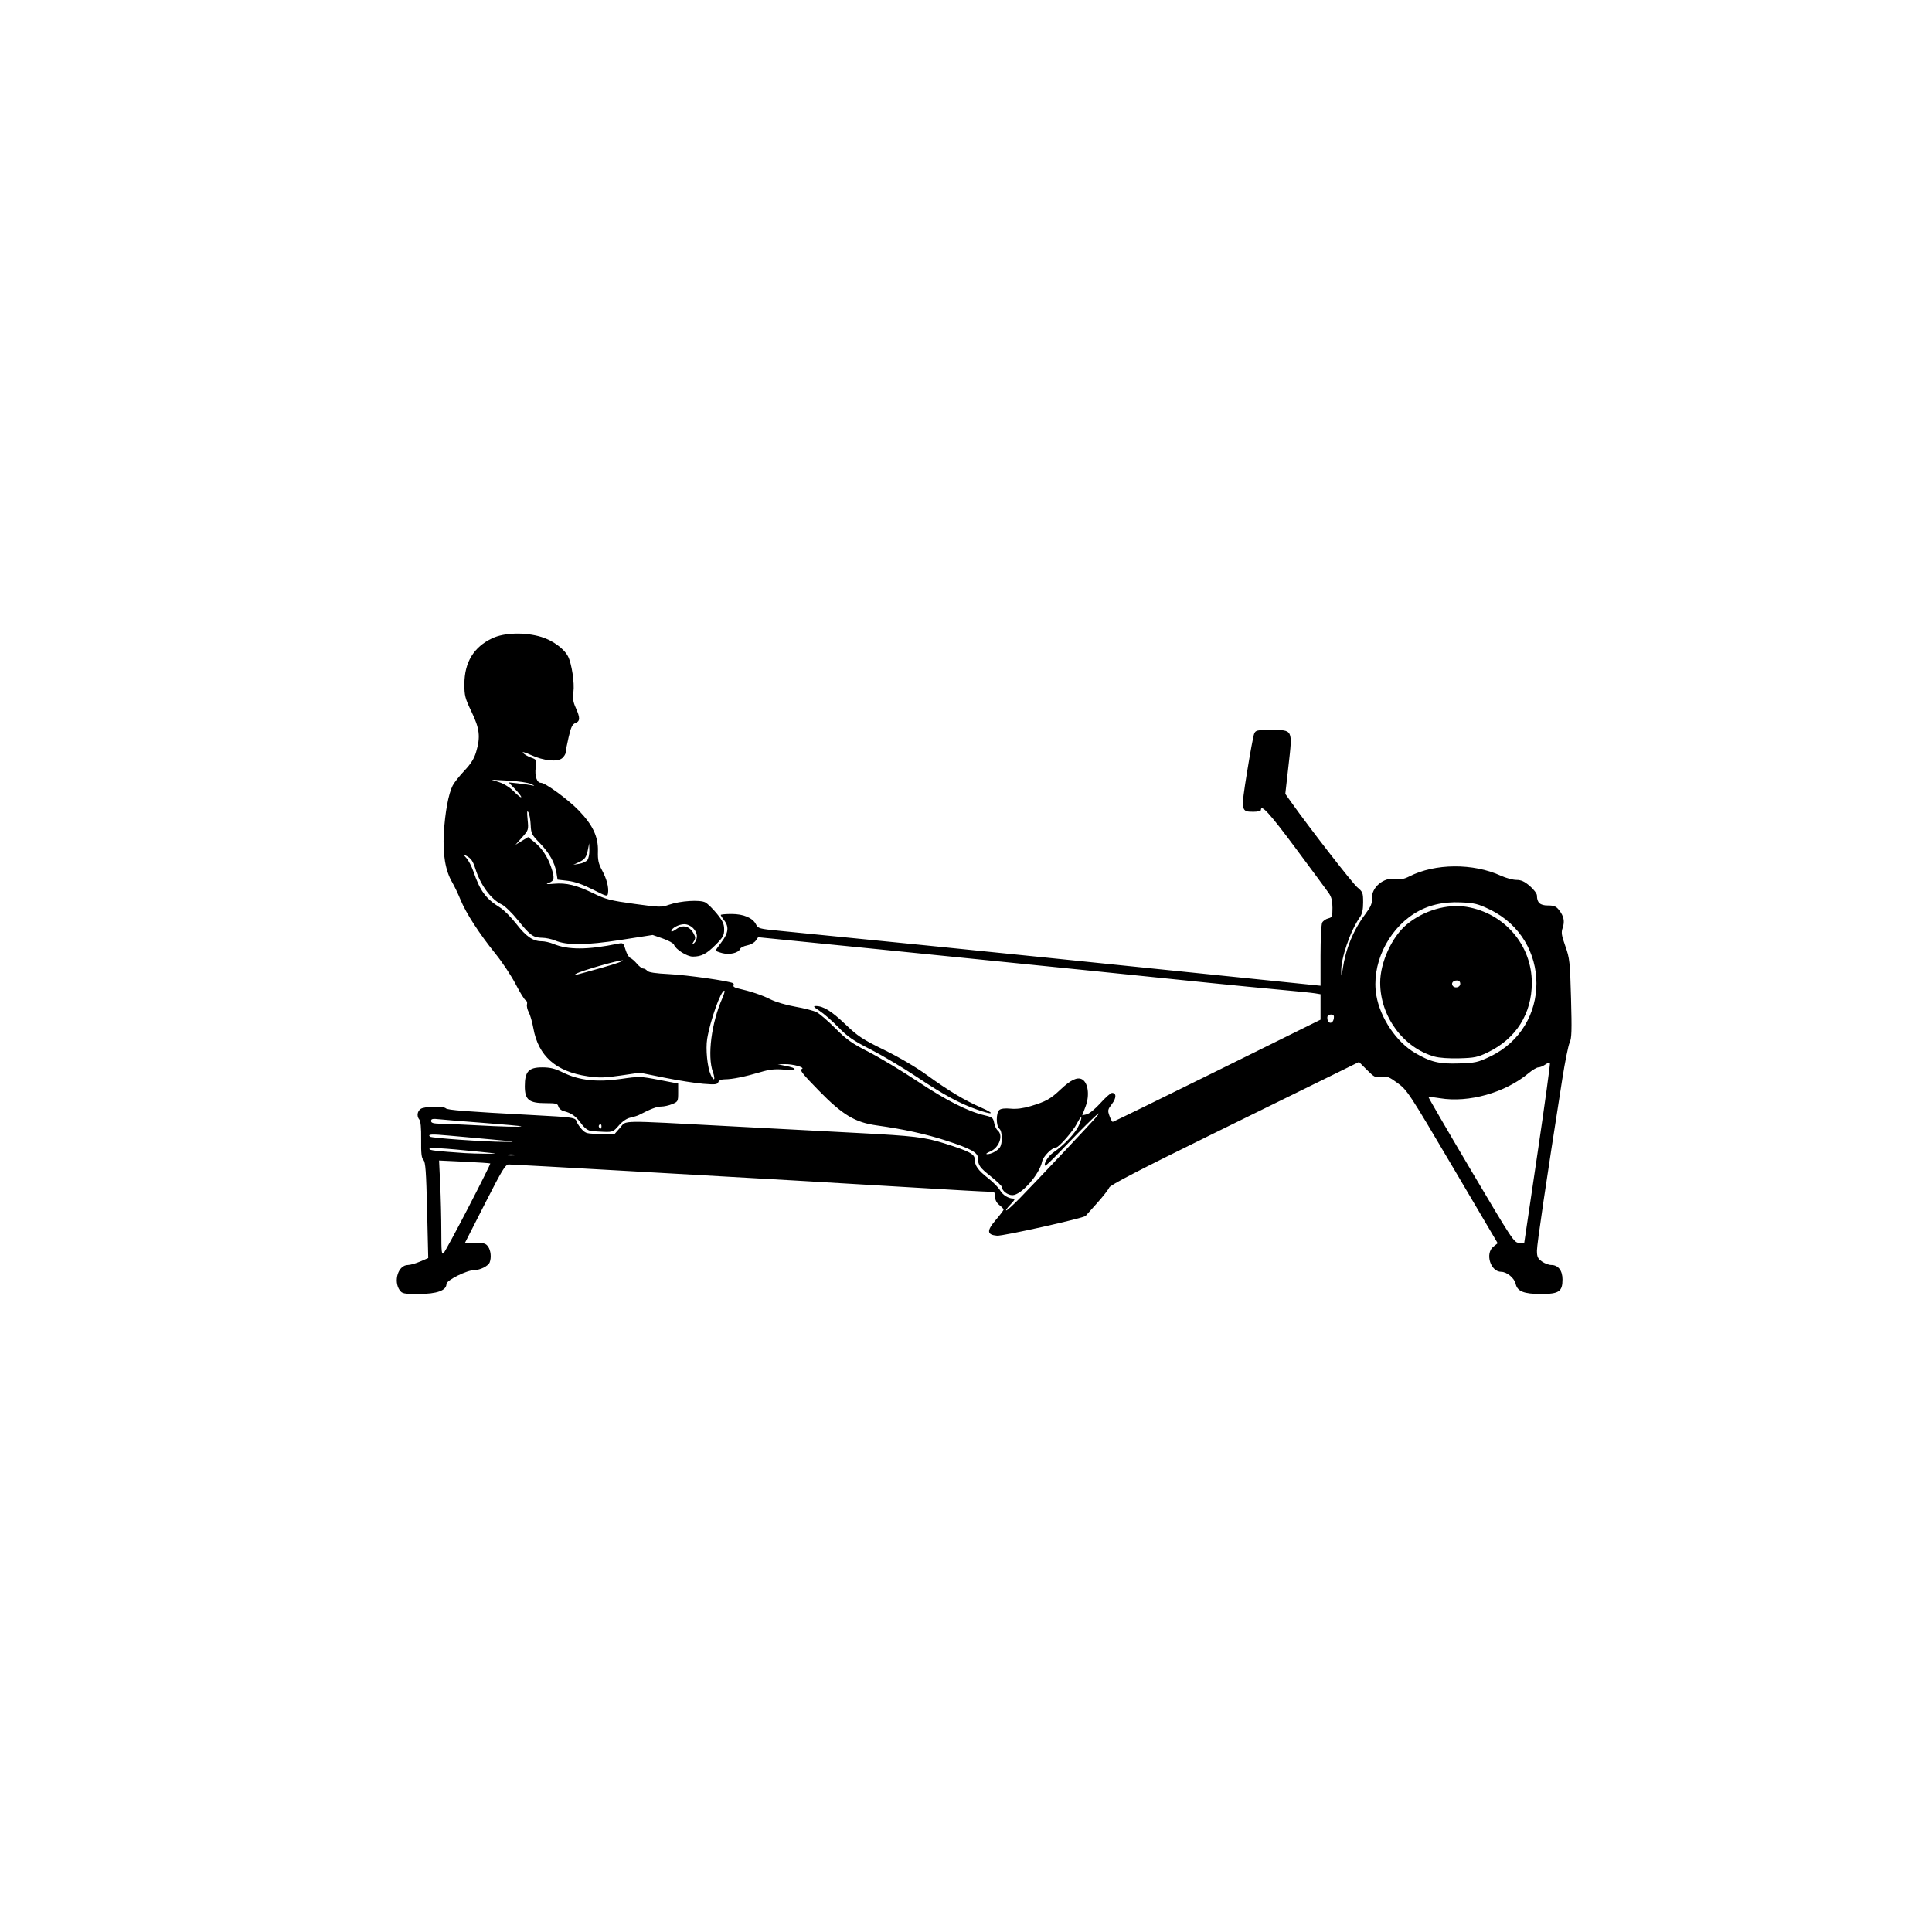
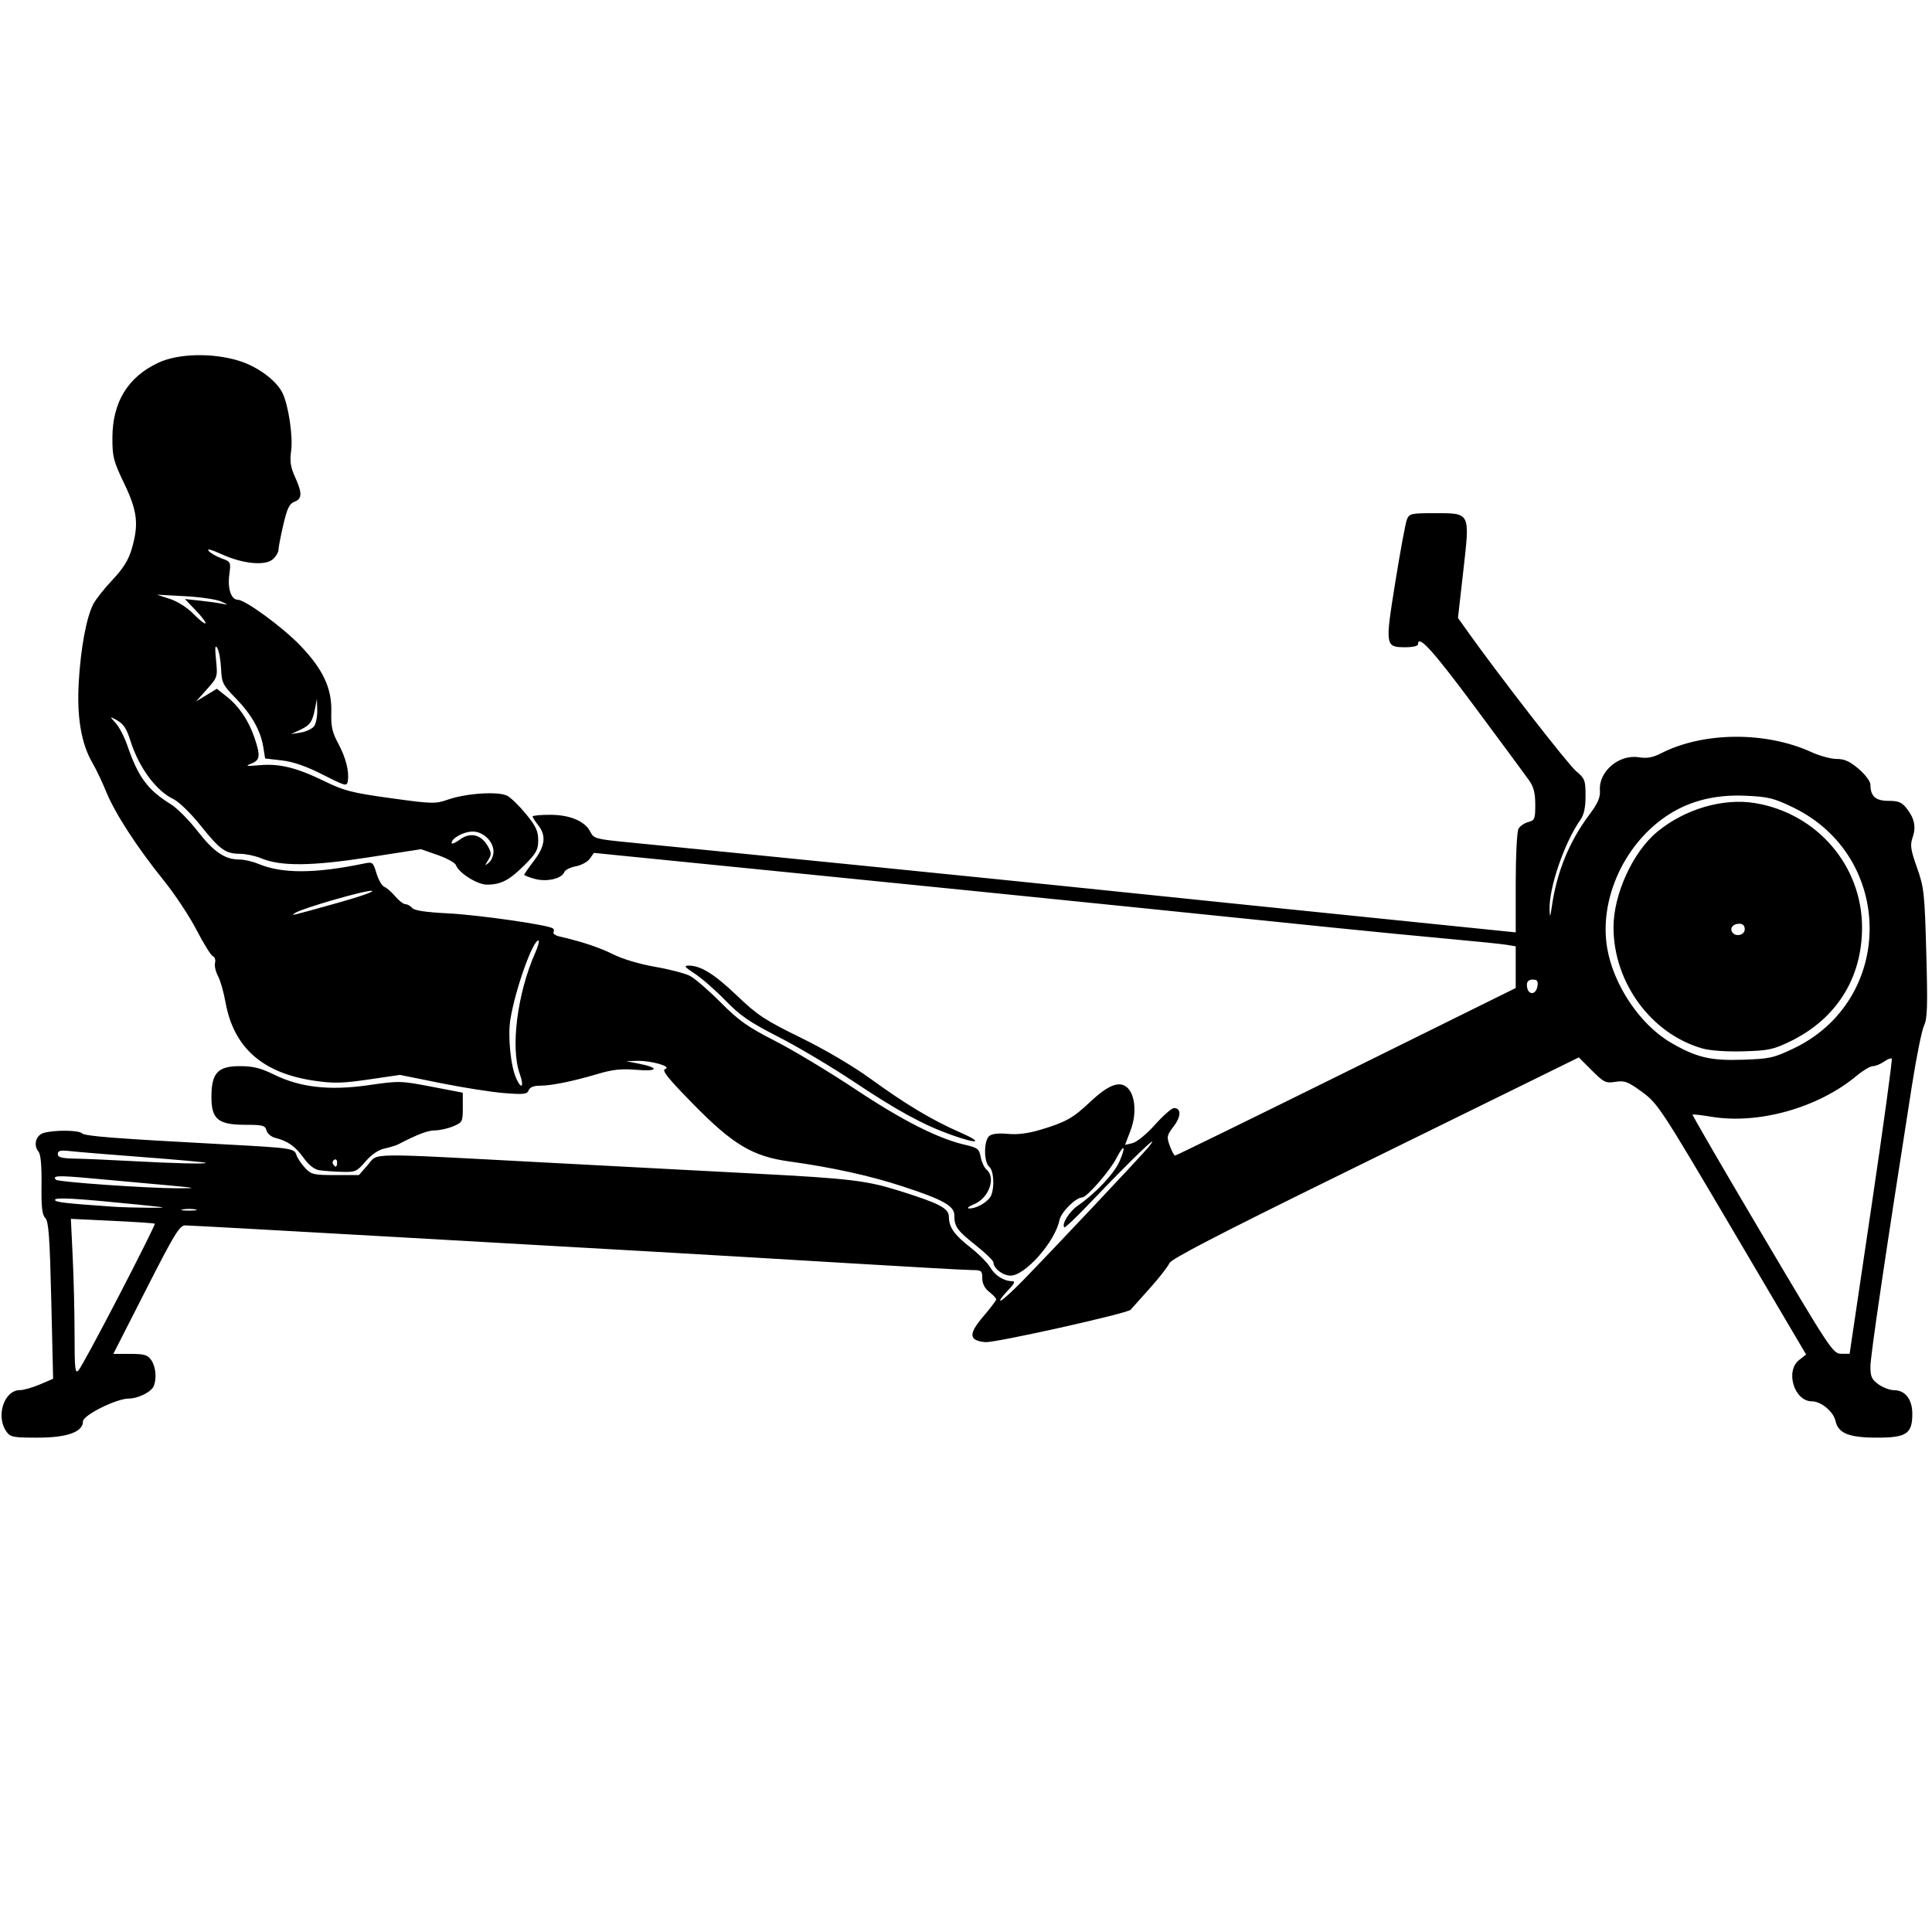
<svg xmlns="http://www.w3.org/2000/svg" width="300mm" height="300mm" viewBox="0 0 300 300" version="1.1" id="svg1" xml:space="preserve">
  <defs id="defs1" />
  <g id="layer1">
-     <path style="fill:#000000" d="m 62.059,200.339 c -1.015,-1.449 -0.206,-3.91 1.286,-3.91 0.352,0 1.204,-0.242 1.894,-0.538 l 1.255,-0.538 -0.176,-7.419 c -0.143,-6.022 -0.249,-7.493 -0.567,-7.81 -0.3,-0.3 -0.383,-1.034 -0.357,-3.148 0.022,-1.828 -0.075,-2.888 -0.29,-3.146 -0.512,-0.616 -0.238,-1.563 0.511,-1.771 1.041,-0.288 3.306,-0.264 3.608,0.039 0.275,0.275 3.085,0.493 13.458,1.047 6.473,0.345 6.661,0.374 6.87,1.031 0.087,0.274 0.447,0.81 0.799,1.19 0.593,0.64 0.806,0.691 2.875,0.691 h 2.234 l 0.848,-0.965 c 1.019,-1.161 -0.51,-1.141 16.934,-0.217 6.767,0.359 15.756,0.833 19.976,1.054 8.738,0.458 10.352,0.651 13.416,1.612 3.817,1.196 4.707,1.659 4.718,2.452 0.014,1.024 0.488,1.698 2.07,2.944 0.78,0.614 1.612,1.455 1.849,1.868 0.439,0.766 1.305,1.308 2.089,1.308 0.318,0 0.192,0.252 -0.461,0.926 -0.494,0.509 -0.785,0.924 -0.647,0.921 0.138,-0.003 1.091,-0.866 2.118,-1.918 2.776,-2.843 11.281,-11.876 11.891,-12.628 1.398,-1.726 -1.415,0.963 -5.647,5.398 -1.214,1.272 -2.259,2.261 -2.323,2.198 -0.284,-0.284 0.472,-1.504 1.27,-2.05 1.655,-1.133 3.447,-3.033 3.955,-4.195 0.663,-1.516 0.433,-1.728 -0.305,-0.281 -0.598,1.172 -2.798,3.692 -3.223,3.692 -0.618,0 -2.011,1.397 -2.166,2.171 -0.404,2.018 -3.243,5.237 -4.619,5.237 -0.737,0 -1.628,-0.687 -1.628,-1.255 0,-0.158 -0.761,-0.893 -1.692,-1.633 -1.761,-1.402 -2.013,-1.754 -2.013,-2.826 0,-0.891 -1.067,-1.487 -4.909,-2.743 -3.123,-1.02 -6.67,-1.8 -10.767,-2.366 -3.421,-0.473 -5.308,-1.6 -9.027,-5.394 -2.494,-2.545 -3.045,-3.236 -2.68,-3.364 0.653,-0.229 -1.352,-0.802 -2.678,-0.764 l -1.028,0.029 1.172,0.23 c 1.993,0.391 1.884,0.763 -0.172,0.591 -1.446,-0.121 -2.266,-0.036 -3.679,0.384 -2.376,0.706 -4.408,1.119 -5.507,1.119 -0.577,0 -0.943,0.151 -1.052,0.435 -0.144,0.376 -0.466,0.412 -2.343,0.262 -1.197,-0.096 -3.903,-0.522 -6.013,-0.948 l -3.836,-0.774 -2.969,0.435 c -2.489,0.365 -3.317,0.384 -5.124,0.121 -4.935,-0.719 -7.667,-3.137 -8.44,-7.469 -0.169,-0.946 -0.489,-2.056 -0.711,-2.466 -0.222,-0.41 -0.346,-0.968 -0.275,-1.24 0.071,-0.271 -0.019,-0.55 -0.2,-0.62 -0.181,-0.069 -0.876,-1.186 -1.546,-2.482 -0.669,-1.296 -2.076,-3.419 -3.127,-4.72 -2.506,-3.101 -4.612,-6.348 -5.441,-8.391 -0.368,-0.905 -0.949,-2.125 -1.291,-2.71 -1.067,-1.824 -1.497,-4.341 -1.307,-7.657 0.184,-3.214 0.722,-6.113 1.37,-7.387 0.231,-0.454 1.049,-1.49 1.818,-2.303 1.008,-1.066 1.515,-1.872 1.818,-2.892 0.702,-2.365 0.562,-3.619 -0.701,-6.25 -1.015,-2.116 -1.12,-2.524 -1.115,-4.325 0.01,-3.384 1.466,-5.763 4.353,-7.114 1.874,-0.876 5.098,-0.957 7.609,-0.19 1.759,0.537 3.535,1.836 4.136,3.027 0.57,1.129 1.024,4.131 0.834,5.516 -0.136,0.989 -0.055,1.54 0.364,2.463 0.699,1.541 0.688,2.076 -0.05,2.357 -0.481,0.183 -0.692,0.621 -1.058,2.195 -0.252,1.082 -0.458,2.148 -0.458,2.37 0,0.222 -0.234,0.615 -0.521,0.874 -0.723,0.654 -2.863,0.447 -4.87,-0.472 -0.938,-0.429 -1.426,-0.557 -1.231,-0.322 0.178,0.214 0.729,0.536 1.225,0.716 0.889,0.321 0.9,0.344 0.739,1.558 -0.175,1.317 0.183,2.364 0.808,2.364 0.698,0 4.256,2.605 5.908,4.326 2.166,2.256 3.014,4.071 2.948,6.312 -0.039,1.348 0.082,1.909 0.64,2.948 0.735,1.369 1.069,2.662 0.924,3.576 -0.085,0.538 -0.19,0.511 -2.376,-0.598 -1.566,-0.794 -2.787,-1.218 -3.872,-1.344 l -1.585,-0.184 -0.17,-1.06 c -0.252,-1.575 -1.106,-3.094 -2.604,-4.633 -1.243,-1.276 -1.341,-1.474 -1.4,-2.818 -0.035,-0.795 -0.193,-1.666 -0.35,-1.935 -0.217,-0.37 -0.247,-0.097 -0.126,1.126 0.157,1.592 0.144,1.632 -0.866,2.766 l -1.026,1.15 0.985,-0.6 0.985,-0.6 0.939,0.745 c 1.168,0.927 2.073,2.267 2.622,3.885 0.588,1.731 0.537,2.137 -0.305,2.463 -0.606,0.234 -0.476,0.259 0.778,0.148 1.912,-0.169 3.506,0.224 6.167,1.52 1.864,0.908 2.612,1.099 6.275,1.604 3.953,0.545 4.221,0.552 5.424,0.132 1.736,-0.605 4.788,-0.799 5.616,-0.357 0.355,0.19 1.159,0.975 1.786,1.744 0.922,1.131 1.14,1.602 1.14,2.46 0,0.919 -0.175,1.236 -1.313,2.374 -1.427,1.427 -2.22,1.837 -3.556,1.837 -0.904,0 -2.671,-1.119 -2.925,-1.852 -0.076,-0.218 -0.851,-0.646 -1.722,-0.951 l -1.585,-0.554 -4.966,0.772 c -5.393,0.838 -8.337,0.863 -10.184,0.088 -0.541,-0.227 -1.434,-0.417 -1.984,-0.422 -1.4,-0.013 -1.895,-0.368 -3.763,-2.699 -0.918,-1.145 -2.038,-2.235 -2.542,-2.475 -1.652,-0.784 -3.284,-2.993 -4.087,-5.533 -0.39,-1.234 -0.678,-1.642 -1.435,-2.035 -0.526,-0.273 -0.524,-0.257 0.04,0.358 0.325,0.354 0.816,1.299 1.092,2.099 1.044,3.034 1.922,4.222 4.138,5.593 0.582,0.36 1.713,1.498 2.514,2.528 1.539,1.98 2.594,2.702 3.951,2.702 0.456,0 1.265,0.182 1.799,0.405 2.274,0.95 5.337,0.942 10.04,-0.026 0.805,-0.166 0.855,-0.126 1.175,0.942 0.184,0.613 0.517,1.185 0.741,1.271 0.224,0.086 0.688,0.49 1.032,0.898 0.344,0.408 0.778,0.742 0.966,0.742 0.188,0 0.474,0.16 0.637,0.356 0.202,0.243 1.285,0.406 3.416,0.513 2.818,0.142 9.353,1.074 9.9,1.412 0.121,0.075 0.154,0.243 0.073,0.375 -0.081,0.131 0.185,0.314 0.591,0.407 2.096,0.479 3.796,1.047 5.116,1.71 0.847,0.425 2.505,0.915 3.922,1.16 1.35,0.233 2.833,0.618 3.295,0.856 0.462,0.238 1.769,1.366 2.904,2.507 1.736,1.745 2.556,2.325 5.159,3.655 1.702,0.869 5.128,2.931 7.614,4.582 4.47,2.97 7.826,4.67 10.388,5.261 1.194,0.276 1.337,0.388 1.483,1.164 0.089,0.472 0.337,1.005 0.551,1.183 0.918,0.762 0.229,2.694 -1.168,3.274 -0.541,0.225 -0.748,0.403 -0.476,0.411 0.601,0.017 1.535,-0.47 1.959,-1.022 0.461,-0.601 0.423,-2.534 -0.058,-2.933 -0.528,-0.438 -0.527,-2.473 0.001,-2.912 0.256,-0.213 0.881,-0.284 1.753,-0.2 0.914,0.088 1.925,-0.04 3.107,-0.393 2.366,-0.707 3.077,-1.104 4.658,-2.598 1.561,-1.476 2.582,-1.96 3.312,-1.57 0.957,0.512 1.218,2.486 0.559,4.221 l -0.526,1.384 0.712,-0.167 c 0.4,-0.094 1.33,-0.857 2.126,-1.744 0.778,-0.867 1.585,-1.577 1.794,-1.577 0.702,0 0.693,0.791 -0.02,1.726 -0.654,0.858 -0.682,0.995 -0.373,1.849 0.184,0.508 0.411,0.923 0.505,0.923 0.094,0 7.393,-3.571 16.219,-7.935 l 16.047,-7.935 v -1.975 -1.975 l -0.86,-0.144 c -0.473,-0.079 -2.884,-0.326 -5.358,-0.549 -2.474,-0.223 -7.415,-0.704 -10.98,-1.068 -3.565,-0.365 -12.138,-1.242 -19.05,-1.95 -6.912,-0.708 -21.233,-2.154 -31.824,-3.214 l -19.256,-1.927 -0.383,0.547 c -0.211,0.301 -0.809,0.627 -1.329,0.724 -0.521,0.098 -1.009,0.341 -1.086,0.541 -0.242,0.63 -1.647,0.96 -2.782,0.655 -0.561,-0.151 -1.02,-0.328 -1.02,-0.394 0,-0.066 0.417,-0.666 0.926,-1.333 1.059,-1.388 1.176,-2.372 0.397,-3.362 -0.291,-0.37 -0.529,-0.743 -0.529,-0.829 0,-0.086 0.746,-0.157 1.658,-0.157 1.898,0 3.317,0.606 3.825,1.634 0.303,0.613 0.527,0.674 3.572,0.972 9.496,0.928 35.987,3.59 42.54,4.275 5.884,0.614 26.271,2.705 40.018,4.103 l 1.521,0.155 v -4.661 c 0,-2.563 0.116,-4.877 0.258,-5.142 0.142,-0.265 0.558,-0.557 0.926,-0.649 0.615,-0.154 0.668,-0.286 0.668,-1.643 0,-1.097 -0.151,-1.689 -0.588,-2.31 -0.323,-0.459 -2.645,-3.603 -5.16,-6.986 -4.002,-5.385 -5.365,-6.88 -5.365,-5.887 0,0.146 -0.521,0.265 -1.158,0.265 -1.954,0 -1.967,-0.082 -0.989,-6.169 0.472,-2.937 0.967,-5.608 1.1,-5.935 0.226,-0.554 0.403,-0.595 2.588,-0.595 3.455,0 3.388,-0.132 2.754,5.465 l -0.505,4.456 0.941,1.323 c 2.917,4.102 9.474,12.544 10.245,13.189 0.839,0.703 0.9,0.86 0.9,2.34 0,1.124 -0.144,1.792 -0.495,2.289 -1.504,2.132 -2.982,6.441 -2.911,8.484 0.029,0.823 0.059,0.772 0.228,-0.379 0.472,-3.212 1.646,-6.071 3.522,-8.582 0.835,-1.118 1.066,-1.648 1.019,-2.346 -0.12,-1.776 1.818,-3.415 3.683,-3.117 0.782,0.125 1.317,0.029 2.122,-0.382 3.995,-2.038 9.903,-2.083 14.229,-0.107 0.782,0.357 1.861,0.649 2.4,0.649 0.74,0 1.248,0.231 2.085,0.947 0.61,0.522 1.106,1.183 1.106,1.473 0,1.11 0.485,1.549 1.71,1.549 0.943,0 1.266,0.133 1.716,0.704 0.751,0.955 0.919,1.77 0.569,2.773 -0.249,0.713 -0.185,1.146 0.418,2.849 0.667,1.881 0.722,2.392 0.88,8.093 0.138,4.997 0.101,6.223 -0.21,6.855 -0.208,0.423 -0.726,2.983 -1.15,5.689 -2.531,16.129 -3.933,25.623 -3.933,26.625 0,0.96 0.123,1.231 0.768,1.691 0.423,0.301 1.077,0.547 1.455,0.547 1.076,0 1.745,0.862 1.745,2.249 0,1.876 -0.551,2.249 -3.32,2.249 -2.688,0 -3.695,-0.403 -3.954,-1.579 -0.194,-0.885 -1.368,-1.86 -2.237,-1.86 -1.671,0 -2.553,-2.861 -1.208,-3.919 l 0.658,-0.517 -6.999,-11.871 c -6.754,-11.456 -7.053,-11.91 -8.529,-12.993 -1.347,-0.988 -1.65,-1.104 -2.532,-0.967 -0.926,0.143 -1.096,0.061 -2.238,-1.081 l -1.236,-1.236 -3.715,1.829 c -2.043,1.006 -10.724,5.272 -19.291,9.479 -11.084,5.444 -15.635,7.804 -15.78,8.187 -0.112,0.295 -0.947,1.367 -1.856,2.381 -0.908,1.014 -1.726,1.929 -1.817,2.031 -0.31,0.351 -12.841,3.145 -13.752,3.067 -1.576,-0.137 -1.633,-0.759 -0.218,-2.414 0.683,-0.799 1.242,-1.536 1.242,-1.638 0,-0.101 -0.298,-0.418 -0.661,-0.705 -0.436,-0.343 -0.661,-0.784 -0.661,-1.295 0,-0.718 -0.072,-0.775 -0.992,-0.777 -0.546,-0.001 -5.814,-0.295 -11.708,-0.652 -5.894,-0.358 -13.99,-0.836 -17.992,-1.063 -4.002,-0.227 -15.585,-0.886 -25.739,-1.464 -10.155,-0.579 -18.739,-1.052 -19.077,-1.052 -0.534,0 -1.015,0.79 -3.712,6.085 l -3.099,6.085 h 1.589 c 1.342,0 1.653,0.091 2.001,0.588 0.425,0.607 0.535,1.693 0.248,2.443 -0.217,0.565 -1.479,1.202 -2.381,1.202 -1.165,0 -4.334,1.579 -4.334,2.16 0,1.005 -1.492,1.542 -4.284,1.543 -2.351,9.1e-4 -2.599,-0.048 -2.977,-0.587 z m 10.681,-12.874 c 1.913,-3.693 3.439,-6.754 3.392,-6.802 -0.047,-0.048 -1.857,-0.17 -4.021,-0.272 l -3.935,-0.186 0.175,3.656 c 0.096,2.011 0.175,5.329 0.175,7.375 0,3.184 0.053,3.663 0.368,3.332 0.202,-0.213 1.933,-3.409 3.846,-7.103 z m 166.005,-8.391 c 1.135,-7.653 2.003,-13.976 1.929,-14.05 -0.074,-0.074 -0.407,0.056 -0.74,0.289 -0.333,0.233 -0.806,0.424 -1.05,0.424 -0.245,0 -0.935,0.409 -1.534,0.91 -3.629,3.032 -9.28,4.627 -13.762,3.884 -0.937,-0.155 -1.74,-0.247 -1.784,-0.203 -0.044,0.044 2.926,5.159 6.599,11.366 6.449,10.897 6.707,11.286 7.479,11.291 l 0.8,0.005 z m -158.776,0.235 c -0.327,-0.063 -0.863,-0.063 -1.191,0 -0.327,0.063 -0.06,0.115 0.595,0.115 0.655,0 0.923,-0.052 0.595,-0.115 z m -5.622,-0.474 c -5.756,-0.58 -7.673,-0.687 -7.673,-0.428 0,0.219 0.955,0.33 5.556,0.649 0.655,0.045 2.143,0.089 3.307,0.097 1.964,0.014 1.878,-0.009 -1.191,-0.318 z m 2.381,-1.868 c -2.11,-0.19 -5.198,-0.47 -6.863,-0.622 -2.897,-0.265 -3.491,-0.236 -3.104,0.152 0.22,0.22 8.54,0.805 11.554,0.812 1.99,0.004 1.807,-0.035 -1.587,-0.341 z m 4.211,-2.071 c -0.061,-0.056 -2.67,-0.295 -5.799,-0.531 -3.129,-0.236 -6.254,-0.492 -6.945,-0.569 -1.014,-0.113 -1.257,-0.061 -1.257,0.267 0,0.318 0.357,0.412 1.654,0.436 0.91,0.017 3.201,0.115 5.093,0.22 4.263,0.235 7.4,0.312 7.254,0.178 z m 29.759,-8.431 c -0.89,-2.485 -0.23,-7.63 1.472,-11.478 0.281,-0.636 0.415,-1.156 0.298,-1.156 -0.543,0 -2.198,4.659 -2.658,7.482 -0.257,1.581 0.026,4.426 0.558,5.593 0.509,1.117 0.765,0.775 0.329,-0.442 z m 120.655,-2.394 c 9.648,-4.582 9.628,-18.184 -0.034,-22.848 -1.818,-0.878 -2.343,-1.007 -4.489,-1.103 -2.808,-0.126 -5.195,0.454 -7.255,1.764 -4.19,2.664 -6.658,8.007 -5.858,12.68 0.599,3.494 3.114,7.236 6.004,8.93 2.411,1.413 3.75,1.736 6.788,1.637 2.586,-0.084 2.965,-0.167 4.844,-1.06 z m -8.594,-0.004 c -4.854,-1.366 -8.435,-6.227 -8.445,-11.465 -0.006,-3.133 1.817,-7.133 4.125,-9.05 2.607,-2.165 6.25,-3.238 9.286,-2.735 5.874,0.973 10.134,5.93 10.134,11.791 0,4.812 -2.452,8.684 -6.842,10.802 -1.562,0.753 -2.051,0.856 -4.403,0.922 -1.585,0.044 -3.131,-0.062 -3.855,-0.266 z m 3.987,-11.294 c 0,-0.347 -0.176,-0.529 -0.514,-0.529 -0.581,0 -0.921,0.398 -0.677,0.794 0.305,0.493 1.191,0.297 1.191,-0.265 z m -19.627,5.337 c 0.064,-0.432 -0.051,-0.575 -0.463,-0.575 -0.355,0 -0.548,0.171 -0.548,0.485 0,1.006 0.864,1.082 1.011,0.089 z M 93.662,150.21 c 1.965,-0.551 3.328,-1.038 3.03,-1.082 -0.566,-0.085 -6.54,1.636 -7.252,2.089 -0.502,0.319 -0.529,0.326 4.222,-1.006 z m 14.552,-4.794 c 0,-0.964 -0.973,-1.903 -1.972,-1.903 -0.844,0 -1.997,0.624 -1.997,1.081 0,0.142 0.358,-0.007 0.795,-0.33 0.975,-0.721 2.014,-0.469 2.636,0.638 0.351,0.625 0.355,0.801 0.032,1.319 -0.341,0.548 -0.336,0.568 0.067,0.235 0.242,-0.2 0.439,-0.668 0.439,-1.041 z m -16.999,-11.879 c 0.182,-0.244 0.317,-0.927 0.3,-1.518 l -0.03,-1.074 -0.183,0.935 c -0.246,1.254 -0.466,1.562 -1.441,2.016 l -0.828,0.385 0.926,-0.15 c 0.509,-0.082 1.075,-0.35 1.257,-0.594 z m -11.196,-10.964 -1.041,-1.087 1.455,0.156 c 0.8,0.086 1.753,0.221 2.117,0.301 0.556,0.122 0.535,0.087 -0.132,-0.22 -0.437,-0.2 -1.984,-0.428 -3.44,-0.507 l -2.646,-0.142 1.233,0.403 c 0.719,0.235 1.65,0.829 2.232,1.425 0.549,0.562 1.058,0.963 1.131,0.89 0.073,-0.073 -0.336,-0.621 -0.909,-1.219 z m 11.713,53.029 c -0.488,-0.073 -1.005,-0.477 -1.519,-1.188 -0.797,-1.1 -1.486,-1.583 -2.688,-1.885 -0.373,-0.094 -0.741,-0.41 -0.817,-0.702 -0.123,-0.469 -0.358,-0.532 -1.98,-0.532 -2.596,0 -3.235,-0.52 -3.235,-2.629 0,-2.282 0.595,-2.927 2.699,-2.927 1.245,0 1.963,0.177 3.222,0.796 2.501,1.228 5.28,1.539 8.976,1.004 2.879,-0.417 3.046,-0.413 5.938,0.142 l 2.976,0.571 5.6e-4,1.403 c 5.4e-4,1.351 -0.034,1.417 -0.917,1.786 -0.505,0.211 -1.275,0.383 -1.712,0.383 -0.681,0 -1.608,0.351 -3.465,1.311 -0.223,0.115 -0.818,0.3 -1.323,0.409 -0.583,0.127 -1.238,0.573 -1.798,1.224 -0.824,0.959 -0.968,1.022 -2.249,0.985 -0.753,-0.022 -1.701,-0.09 -2.108,-0.151 z m 1.666,-0.751 c 0,-0.227 -0.121,-0.338 -0.269,-0.246 -0.148,0.091 -0.2,0.277 -0.117,0.412 0.227,0.367 0.386,0.299 0.386,-0.166 z m 58.208,-2.593 c -2.68,-0.955 -5.121,-2.286 -9.27,-5.053 -2.105,-1.404 -5.315,-3.312 -7.134,-4.241 -2.73,-1.394 -3.607,-1.997 -5.027,-3.457 -0.946,-0.973 -2.249,-2.112 -2.896,-2.531 -0.945,-0.613 -1.061,-0.762 -0.587,-0.762 1.162,0 2.431,0.788 4.593,2.852 1.939,1.851 2.646,2.317 6.033,3.975 2.292,1.122 4.955,2.69 6.615,3.895 3.355,2.435 5.819,3.911 8.467,5.071 2.278,0.998 1.761,1.162 -0.794,0.252 z" id="path1" />
+     <path style="fill:#000000;stroke-width:1" d="m 0.979,222.267 c -1.664,-2.376 -0.337,-6.409 2.108,-6.409 0.577,0 1.974,-0.397 3.105,-0.882 L 8.249,214.094 7.962,201.933 c -0.234,-9.871 -0.409,-12.282 -0.929,-12.802 -0.491,-0.491 -0.628,-1.695 -0.586,-5.16 0.037,-2.997 -0.123,-4.734 -0.475,-5.157 -0.839,-1.01 -0.39,-2.563 0.838,-2.902 1.707,-0.472 5.419,-0.432 5.914,0.063 0.451,0.451 5.057,0.809 22.059,1.716 10.611,0.566 10.919,0.612 11.261,1.69 0.143,0.45 0.732,1.328 1.309,1.951 0.972,1.049 1.321,1.133 4.712,1.133 h 3.662 l 1.389,-1.582 c 1.671,-1.903 -0.836,-1.871 27.757,-0.356 11.091,0.588 25.826,1.365 32.743,1.727 14.323,0.75 16.968,1.068 21.99,2.642 6.257,1.961 7.715,2.719 7.733,4.02 0.023,1.678 0.799,2.783 3.393,4.825 1.278,1.007 2.642,2.384 3.031,3.061 0.72,1.255 2.139,2.143 3.424,2.143 0.52,0 0.315,0.413 -0.756,1.518 -0.809,0.835 -1.287,1.514 -1.061,1.509 0.226,-0.005 1.788,-1.42 3.472,-3.144 4.55,-4.66 18.491,-19.465 19.49,-20.698 2.292,-2.829 -2.319,1.578 -9.256,8.848 -1.99,2.085 -3.703,3.707 -3.807,3.603 -0.465,-0.465 0.774,-2.465 2.082,-3.361 2.713,-1.856 5.65,-4.972 6.483,-6.876 1.087,-2.485 0.71,-2.833 -0.5,-0.461 -0.98,1.921 -4.586,6.052 -5.282,6.052 -1.013,0 -3.297,2.289 -3.551,3.559 -0.661,3.307 -5.315,8.584 -7.571,8.584 -1.208,0 -2.668,-1.126 -2.668,-2.057 0,-0.259 -1.248,-1.463 -2.773,-2.677 -2.887,-2.297 -3.299,-2.875 -3.299,-4.632 0,-1.461 -1.749,-2.438 -8.047,-4.495 -5.119,-1.672 -10.932,-2.95 -17.648,-3.877 -5.608,-0.775 -8.701,-2.623 -14.797,-8.841 -4.089,-4.171 -4.991,-5.304 -4.393,-5.514 1.071,-0.376 -2.216,-1.314 -4.389,-1.253 l -1.684,0.048 1.92,0.377 c 3.267,0.641 3.089,1.251 -0.282,0.968 -2.37,-0.199 -3.714,-0.058 -6.03,0.63 -3.894,1.157 -7.225,1.833 -9.027,1.833 -0.946,0 -1.545,0.248 -1.724,0.714 -0.236,0.616 -0.763,0.675 -3.841,0.429 -1.962,-0.157 -6.397,-0.856 -9.856,-1.553 l -6.288,-1.269 -4.867,0.713 c -4.08,0.598 -5.437,0.63 -8.398,0.198 -8.089,-1.179 -12.567,-5.142 -13.834,-12.242 -0.277,-1.55 -0.801,-3.369 -1.165,-4.042 -0.364,-0.673 -0.567,-1.587 -0.45,-2.032 0.116,-0.445 -0.031,-0.902 -0.328,-1.016 -0.296,-0.114 -1.437,-1.944 -2.533,-4.068 -1.097,-2.124 -3.403,-5.605 -5.126,-7.736 -4.108,-5.083 -7.559,-10.405 -8.918,-13.753 -0.602,-1.484 -1.555,-3.483 -2.116,-4.442 -1.75,-2.989 -2.454,-7.115 -2.142,-12.55 0.302,-5.268 1.183,-10.019 2.245,-12.108 0.378,-0.744 1.719,-2.443 2.979,-3.774 1.653,-1.747 2.484,-3.068 2.98,-4.741 1.151,-3.877 0.921,-5.932 -1.149,-10.245 -1.664,-3.468 -1.837,-4.137 -1.828,-7.089 0.016,-5.546 2.403,-9.447 7.135,-11.66 3.071,-1.436 8.356,-1.569 12.472,-0.312 2.884,0.88 5.794,3.01 6.78,4.961 0.935,1.85 1.678,6.771 1.366,9.041 -0.223,1.622 -0.09,2.524 0.597,4.037 1.146,2.525 1.127,3.403 -0.082,3.863 -0.788,0.3 -1.134,1.018 -1.735,3.599 -0.413,1.773 -0.75,3.521 -0.75,3.885 0,0.363 -0.384,1.008 -0.854,1.433 -1.185,1.072 -4.693,0.732 -7.982,-0.774 -1.537,-0.704 -2.337,-0.913 -2.017,-0.528 0.291,0.351 1.195,0.879 2.008,1.173 1.457,0.527 1.475,0.564 1.211,2.554 -0.286,2.158 0.301,3.876 1.325,3.876 1.143,0 6.976,4.271 9.684,7.091 3.551,3.698 4.94,6.672 4.833,10.347 -0.065,2.21 0.135,3.128 1.049,4.831 1.205,2.244 1.752,4.363 1.515,5.862 -0.14,0.881 -0.311,0.838 -3.895,-0.98 -2.566,-1.302 -4.569,-1.997 -6.347,-2.203 l -2.598,-0.302 -0.278,-1.738 c -0.413,-2.581 -1.813,-5.072 -4.269,-7.594 -2.037,-2.092 -2.198,-2.415 -2.295,-4.619 -0.058,-1.304 -0.316,-2.731 -0.573,-3.172 -0.355,-0.607 -0.405,-0.159 -0.207,1.846 0.258,2.609 0.237,2.676 -1.42,4.533 l -1.682,1.885 1.614,-0.983 1.614,-0.983 1.539,1.221 c 1.915,1.519 3.398,3.716 4.298,6.368 0.963,2.837 0.881,3.504 -0.5,4.037 -0.993,0.383 -0.78,0.424 1.275,0.243 3.134,-0.277 5.747,0.367 10.109,2.491 3.056,1.488 4.282,1.801 10.285,2.63 6.479,0.894 6.918,0.905 8.891,0.217 2.845,-0.992 7.849,-1.31 9.205,-0.585 0.582,0.311 1.899,1.598 2.927,2.859 1.511,1.854 1.869,2.626 1.869,4.032 0,1.507 -0.287,2.026 -2.152,3.892 -2.339,2.339 -3.639,3.01 -5.829,3.01 -1.482,0 -4.378,-1.833 -4.794,-3.036 -0.124,-0.358 -1.394,-1.059 -2.823,-1.559 l -2.598,-0.909 -8.141,1.265 c -8.84,1.373 -13.665,1.415 -16.692,0.145 -0.887,-0.372 -2.35,-0.684 -3.253,-0.692 -2.295,-0.021 -3.106,-0.603 -6.168,-4.424 -1.504,-1.877 -3.34,-3.664 -4.166,-4.056 -2.708,-1.285 -5.382,-4.905 -6.7,-9.069 -0.64,-2.022 -1.112,-2.691 -2.352,-3.335 -0.862,-0.448 -0.86,-0.421 0.066,0.586 0.533,0.58 1.338,2.129 1.79,3.441 1.711,4.973 3.151,6.92 6.782,9.168 0.954,0.591 2.808,2.455 4.12,4.143 2.522,3.246 4.252,4.429 6.476,4.429 0.747,0 2.074,0.299 2.948,0.665 3.727,1.557 8.748,1.544 16.456,-0.043 1.32,-0.272 1.401,-0.207 1.925,1.544 0.301,1.005 0.848,1.943 1.215,2.084 0.367,0.141 1.128,0.804 1.691,1.473 0.563,0.669 1.275,1.217 1.583,1.217 0.307,0 0.777,0.263 1.044,0.584 0.331,0.399 2.106,0.666 5.599,0.841 4.618,0.232 15.331,1.76 16.228,2.315 0.198,0.123 0.252,0.399 0.119,0.614 -0.133,0.215 0.303,0.515 0.969,0.668 3.435,0.785 6.222,1.716 8.386,2.802 1.389,0.697 4.106,1.5 6.429,1.901 2.213,0.382 4.643,1.013 5.401,1.403 0.757,0.39 2.9,2.239 4.761,4.109 2.846,2.861 4.189,3.812 8.457,5.991 2.79,1.425 8.406,4.805 12.48,7.511 7.327,4.868 12.828,7.654 17.028,8.624 1.957,0.452 2.191,0.636 2.43,1.908 0.145,0.774 0.552,1.647 0.903,1.938 1.504,1.249 0.375,4.416 -1.914,5.366 -0.887,0.369 -1.225,0.661 -0.78,0.673 0.985,0.028 2.516,-0.771 3.21,-1.675 0.756,-0.985 0.694,-4.154 -0.095,-4.808 -0.866,-0.719 -0.864,-4.053 0.002,-4.772 0.42,-0.349 1.444,-0.466 2.873,-0.328 1.498,0.144 3.155,-0.066 5.094,-0.645 3.878,-1.158 5.044,-1.809 7.635,-4.259 2.558,-2.42 4.233,-3.213 5.429,-2.573 1.569,0.84 1.997,4.074 0.916,6.919 l -0.862,2.269 1.166,-0.274 c 0.656,-0.154 2.18,-1.405 3.484,-2.859 1.275,-1.422 2.598,-2.585 2.941,-2.585 1.151,0 1.136,1.296 -0.033,2.829 -1.072,1.406 -1.118,1.631 -0.611,3.031 0.301,0.832 0.674,1.513 0.828,1.513 0.155,0 12.118,-5.853 26.584,-13.007 l 26.303,-13.007 v -3.237 -3.237 l -1.409,-0.236 c -0.775,-0.13 -4.727,-0.535 -8.782,-0.901 -4.055,-0.366 -12.154,-1.154 -17.998,-1.751 -5.844,-0.598 -19.895,-2.036 -31.225,-3.196 -11.33,-1.16 -34.803,-3.53 -52.163,-5.267 l -31.563,-3.158 -0.628,0.896 c -0.345,0.493 -1.326,1.027 -2.179,1.187 -0.853,0.16 -1.654,0.559 -1.78,0.887 -0.396,1.032 -2.7,1.574 -4.56,1.073 -0.919,-0.247 -1.671,-0.538 -1.671,-0.646 0,-0.108 0.683,-1.091 1.518,-2.185 1.736,-2.275 1.927,-3.887 0.651,-5.51 -0.477,-0.606 -0.867,-1.218 -0.867,-1.36 0,-0.141 1.223,-0.257 2.717,-0.257 3.111,0 5.438,0.994 6.269,2.678 0.496,1.006 0.863,1.105 5.855,1.593 15.566,1.522 58.987,5.885 69.727,7.007 9.644,1.007 43.062,4.434 65.595,6.726 l 2.494,0.254 v -7.64 c 0,-4.202 0.19,-7.995 0.422,-8.428 0.232,-0.434 0.915,-0.913 1.518,-1.064 1.008,-0.253 1.096,-0.469 1.096,-2.693 0,-1.799 -0.247,-2.769 -0.963,-3.786 -0.53,-0.752 -4.336,-5.905 -8.458,-11.451 -6.56,-8.826 -8.794,-11.277 -8.794,-9.649 0,0.239 -0.854,0.434 -1.898,0.434 -3.202,0 -3.224,-0.134 -1.621,-10.112 0.773,-4.814 1.584,-9.192 1.803,-9.729 0.37,-0.909 0.661,-0.976 4.242,-0.976 5.663,0 5.554,-0.216 4.514,8.959 l -0.828,7.305 1.542,2.168 c 4.782,6.724 15.529,20.56 16.792,21.618 1.376,1.152 1.474,1.409 1.474,3.836 0,1.843 -0.237,2.937 -0.812,3.753 -2.465,3.495 -4.888,10.558 -4.772,13.906 0.047,1.349 0.097,1.265 0.374,-0.622 0.774,-5.264 2.698,-9.951 5.773,-14.067 1.369,-1.832 1.747,-2.702 1.67,-3.845 -0.196,-2.911 2.979,-5.598 6.037,-5.109 1.282,0.205 2.159,0.047 3.479,-0.626 6.548,-3.341 16.232,-3.414 23.322,-0.176 1.281,0.585 3.051,1.064 3.934,1.064 1.213,0 2.046,0.378 3.417,1.552 1,0.856 1.813,1.938 1.813,2.414 0,1.819 0.795,2.54 2.803,2.54 1.546,0 2.076,0.217 2.813,1.155 1.232,1.566 1.506,2.902 0.933,4.546 -0.408,1.169 -0.303,1.879 0.686,4.67 1.093,3.083 1.184,3.921 1.443,13.266 0.227,8.19 0.165,10.2 -0.344,11.237 -0.341,0.694 -1.19,4.89 -1.885,9.324 -4.148,26.437 -6.447,41.999 -6.447,43.642 0,1.574 0.202,2.018 1.26,2.772 0.693,0.493 1.766,0.897 2.385,0.897 1.764,0 2.86,1.413 2.86,3.686 0,3.074 -0.903,3.686 -5.443,3.686 -4.405,0 -6.057,-0.66 -6.481,-2.589 -0.319,-1.45 -2.242,-3.049 -3.668,-3.049 -2.739,0 -4.184,-4.689 -1.979,-6.423 l 1.078,-0.848 -11.472,-19.458 c -11.071,-18.777 -11.56,-19.522 -13.98,-21.298 -2.207,-1.619 -2.705,-1.809 -4.15,-1.585 -1.518,0.235 -1.796,0.1 -3.668,-1.771 l -2.025,-2.025 -6.09,2.999 c -3.349,1.649 -17.579,8.641 -31.62,15.537 -18.168,8.923 -25.627,12.792 -25.865,13.419 -0.184,0.484 -1.553,2.24 -3.042,3.903 -1.489,1.663 -2.829,3.161 -2.978,3.33 -0.508,0.576 -21.049,5.156 -22.541,5.026 -2.584,-0.224 -2.676,-1.244 -0.358,-3.957 1.119,-1.31 2.035,-2.518 2.035,-2.684 0,-0.166 -0.488,-0.686 -1.084,-1.155 -0.715,-0.563 -1.084,-1.285 -1.084,-2.122 0,-1.177 -0.118,-1.27 -1.626,-1.273 -0.894,-0.002 -9.53,-0.483 -19.191,-1.069 -9.66,-0.586 -22.931,-1.37 -29.491,-1.742 -6.559,-0.372 -25.545,-1.452 -42.19,-2.4 -16.645,-0.948 -30.716,-1.724 -31.269,-1.724 -0.875,0 -1.664,1.294 -6.084,9.975 l -5.079,9.975 h 2.605 c 2.2,0 2.71,0.15 3.28,0.964 0.697,0.995 0.877,2.775 0.406,4.004 -0.355,0.926 -2.424,1.971 -3.903,1.971 -1.91,0 -7.103,2.588 -7.103,3.54 0,1.647 -2.446,2.528 -7.023,2.53 -3.853,0.001 -4.26,-0.079 -4.879,-0.962 z M 18.487,201.164 c 3.136,-6.054 5.638,-11.071 5.56,-11.149 -0.078,-0.078 -3.044,-0.279 -6.592,-0.446 l -6.45,-0.305 0.287,5.992 c 0.158,3.296 0.287,8.736 0.287,12.088 0,5.219 0.087,6.005 0.603,5.461 0.331,-0.349 3.168,-5.588 6.304,-11.642 z M 290.59,187.411 c 1.86,-12.545 3.283,-22.908 3.161,-23.029 -0.121,-0.121 -0.667,0.092 -1.212,0.474 -0.546,0.382 -1.32,0.695 -1.722,0.695 -0.401,0 -1.533,0.671 -2.515,1.491 -5.949,4.97 -15.211,7.584 -22.558,6.366 -1.536,-0.255 -2.852,-0.404 -2.925,-0.332 -0.072,0.072 4.795,8.456 10.817,18.63 10.57,17.861 10.993,18.499 12.26,18.507 l 1.312,0.008 z m -260.253,0.385 c -0.537,-0.103 -1.415,-0.103 -1.952,0 -0.537,0.103 -0.098,0.188 0.976,0.188 1.073,0 1.512,-0.085 0.976,-0.188 z m -9.216,-0.777 c -9.436,-0.951 -12.577,-1.126 -12.577,-0.701 0,0.358 1.565,0.541 9.107,1.063 1.073,0.074 3.513,0.146 5.421,0.159 3.219,0.022 3.078,-0.015 -1.952,-0.522 z m 3.903,-3.062 c -3.459,-0.312 -8.521,-0.771 -11.249,-1.02 -4.749,-0.434 -5.722,-0.386 -5.087,0.249 0.361,0.361 13.998,1.319 18.939,1.33 3.262,0.006 2.962,-0.057 -2.602,-0.559 z m 6.903,-3.395 c -0.099,-0.092 -4.377,-0.483 -9.505,-0.871 -5.128,-0.387 -10.251,-0.807 -11.384,-0.933 -1.662,-0.184 -2.06,-0.1 -2.06,0.437 0,0.522 0.585,0.676 2.711,0.715 1.491,0.027 5.248,0.189 8.348,0.36 6.987,0.385 12.129,0.511 11.89,0.291 z m 48.778,-13.82 c -1.458,-4.074 -0.376,-12.507 2.413,-18.814 0.461,-1.042 0.681,-1.895 0.488,-1.895 -0.891,0 -3.603,7.636 -4.356,12.264 -0.422,2.592 0.043,7.255 0.915,9.168 0.835,1.832 1.254,1.27 0.54,-0.724 z M 278.474,162.82 c 15.815,-7.51 15.781,-29.805 -0.056,-37.45 -2.98,-1.438 -3.84,-1.65 -7.359,-1.808 -4.603,-0.207 -8.515,0.744 -11.892,2.891 -6.867,4.366 -10.913,13.124 -9.601,20.784 0.981,5.728 5.105,11.861 9.841,14.637 3.953,2.316 6.146,2.845 11.127,2.683 4.238,-0.138 4.859,-0.274 7.94,-1.737 z m -14.087,-0.006 c -7.956,-2.238 -13.825,-10.207 -13.842,-18.792 -0.01,-5.135 2.979,-11.692 6.761,-14.834 4.273,-3.549 10.245,-5.308 15.22,-4.483 9.628,1.595 16.611,9.72 16.611,19.327 0,7.888 -4.02,14.234 -11.215,17.706 -2.56,1.235 -3.362,1.403 -7.217,1.511 -2.598,0.073 -5.131,-0.102 -6.319,-0.436 z m 6.536,-18.512 c 0,-0.569 -0.289,-0.867 -0.842,-0.867 -0.953,0 -1.51,0.653 -1.11,1.301 0.5,0.809 1.952,0.486 1.952,-0.434 z m -32.171,8.748 c 0.104,-0.708 -0.084,-0.942 -0.759,-0.942 -0.581,0 -0.898,0.28 -0.898,0.795 0,1.649 1.417,1.774 1.656,0.147 z M 52.78,140.099 c 3.22,-0.903 5.455,-1.701 4.966,-1.774 -0.927,-0.139 -10.72,2.682 -11.886,3.423 -0.822,0.523 -0.868,0.534 6.92,-1.649 z m 23.853,-7.858 c 0,-1.58 -1.595,-3.119 -3.232,-3.119 -1.384,0 -3.274,1.023 -3.274,1.772 0,0.232 0.586,-0.011 1.303,-0.541 1.598,-1.182 3.302,-0.769 4.321,1.046 0.575,1.024 0.582,1.312 0.052,2.163 -0.56,0.899 -0.55,0.931 0.109,0.386 0.396,-0.327 0.72,-1.095 0.72,-1.707 z M 48.768,112.77 c 0.298,-0.4 0.52,-1.52 0.492,-2.488 l -0.05,-1.76 -0.3,1.533 c -0.403,2.056 -0.764,2.561 -2.363,3.304 l -1.357,0.631 1.518,-0.246 c 0.835,-0.135 1.762,-0.573 2.06,-0.973 z m -18.351,-17.972 -1.707,-1.782 2.385,0.256 c 1.312,0.141 2.873,0.363 3.469,0.493 0.912,0.2 0.878,0.142 -0.217,-0.36 -0.716,-0.329 -3.253,-0.702 -5.638,-0.83 l -4.337,-0.233 2.022,0.66 c 1.178,0.384 2.705,1.359 3.658,2.336 0.9,0.922 1.734,1.578 1.853,1.459 0.119,-0.119 -0.551,-1.019 -1.49,-1.999 z m 19.199,86.921 c -0.8,-0.12 -1.647,-0.782 -2.49,-1.947 -1.306,-1.803 -2.436,-2.595 -4.406,-3.09 -0.612,-0.153 -1.215,-0.672 -1.34,-1.151 -0.201,-0.768 -0.587,-0.872 -3.246,-0.872 -4.255,0 -5.303,-0.852 -5.303,-4.31 0,-3.741 0.975,-4.798 4.424,-4.798 2.041,0 3.217,0.29 5.281,1.304 4.099,2.013 8.655,2.523 14.713,1.646 4.72,-0.683 4.992,-0.677 9.734,0.234 l 4.878,0.936 9.18e-4,2.299 c 8.84e-4,2.214 -0.055,2.322 -1.503,2.927 -0.827,0.346 -2.09,0.628 -2.806,0.628 -1.116,0 -2.636,0.575 -5.679,2.148 -0.366,0.189 -1.341,0.491 -2.168,0.671 -0.956,0.208 -2.029,0.939 -2.947,2.007 -1.351,1.573 -1.586,1.675 -3.686,1.614 -1.234,-0.036 -2.789,-0.147 -3.455,-0.248 z m 2.73,-1.231 c 0,-0.372 -0.198,-0.554 -0.441,-0.404 -0.242,0.15 -0.328,0.454 -0.191,0.676 0.372,0.602 0.632,0.489 0.632,-0.272 z m 95.41,-4.251 c -4.392,-1.565 -8.394,-3.746 -15.195,-8.283 -3.45,-2.301 -8.712,-5.429 -11.694,-6.951 -4.475,-2.284 -5.913,-3.274 -8.24,-5.667 -1.55,-1.595 -3.687,-3.462 -4.747,-4.149 -1.55,-1.004 -1.738,-1.25 -0.962,-1.25 1.905,0 3.985,1.292 7.529,4.675 3.179,3.035 4.337,3.798 9.889,6.516 3.757,1.839 8.121,4.409 10.842,6.384 5.499,3.991 9.537,6.41 13.878,8.312 3.734,1.636 2.886,1.905 -1.301,0.413 z" id="path1" />
  </g>
</svg>
